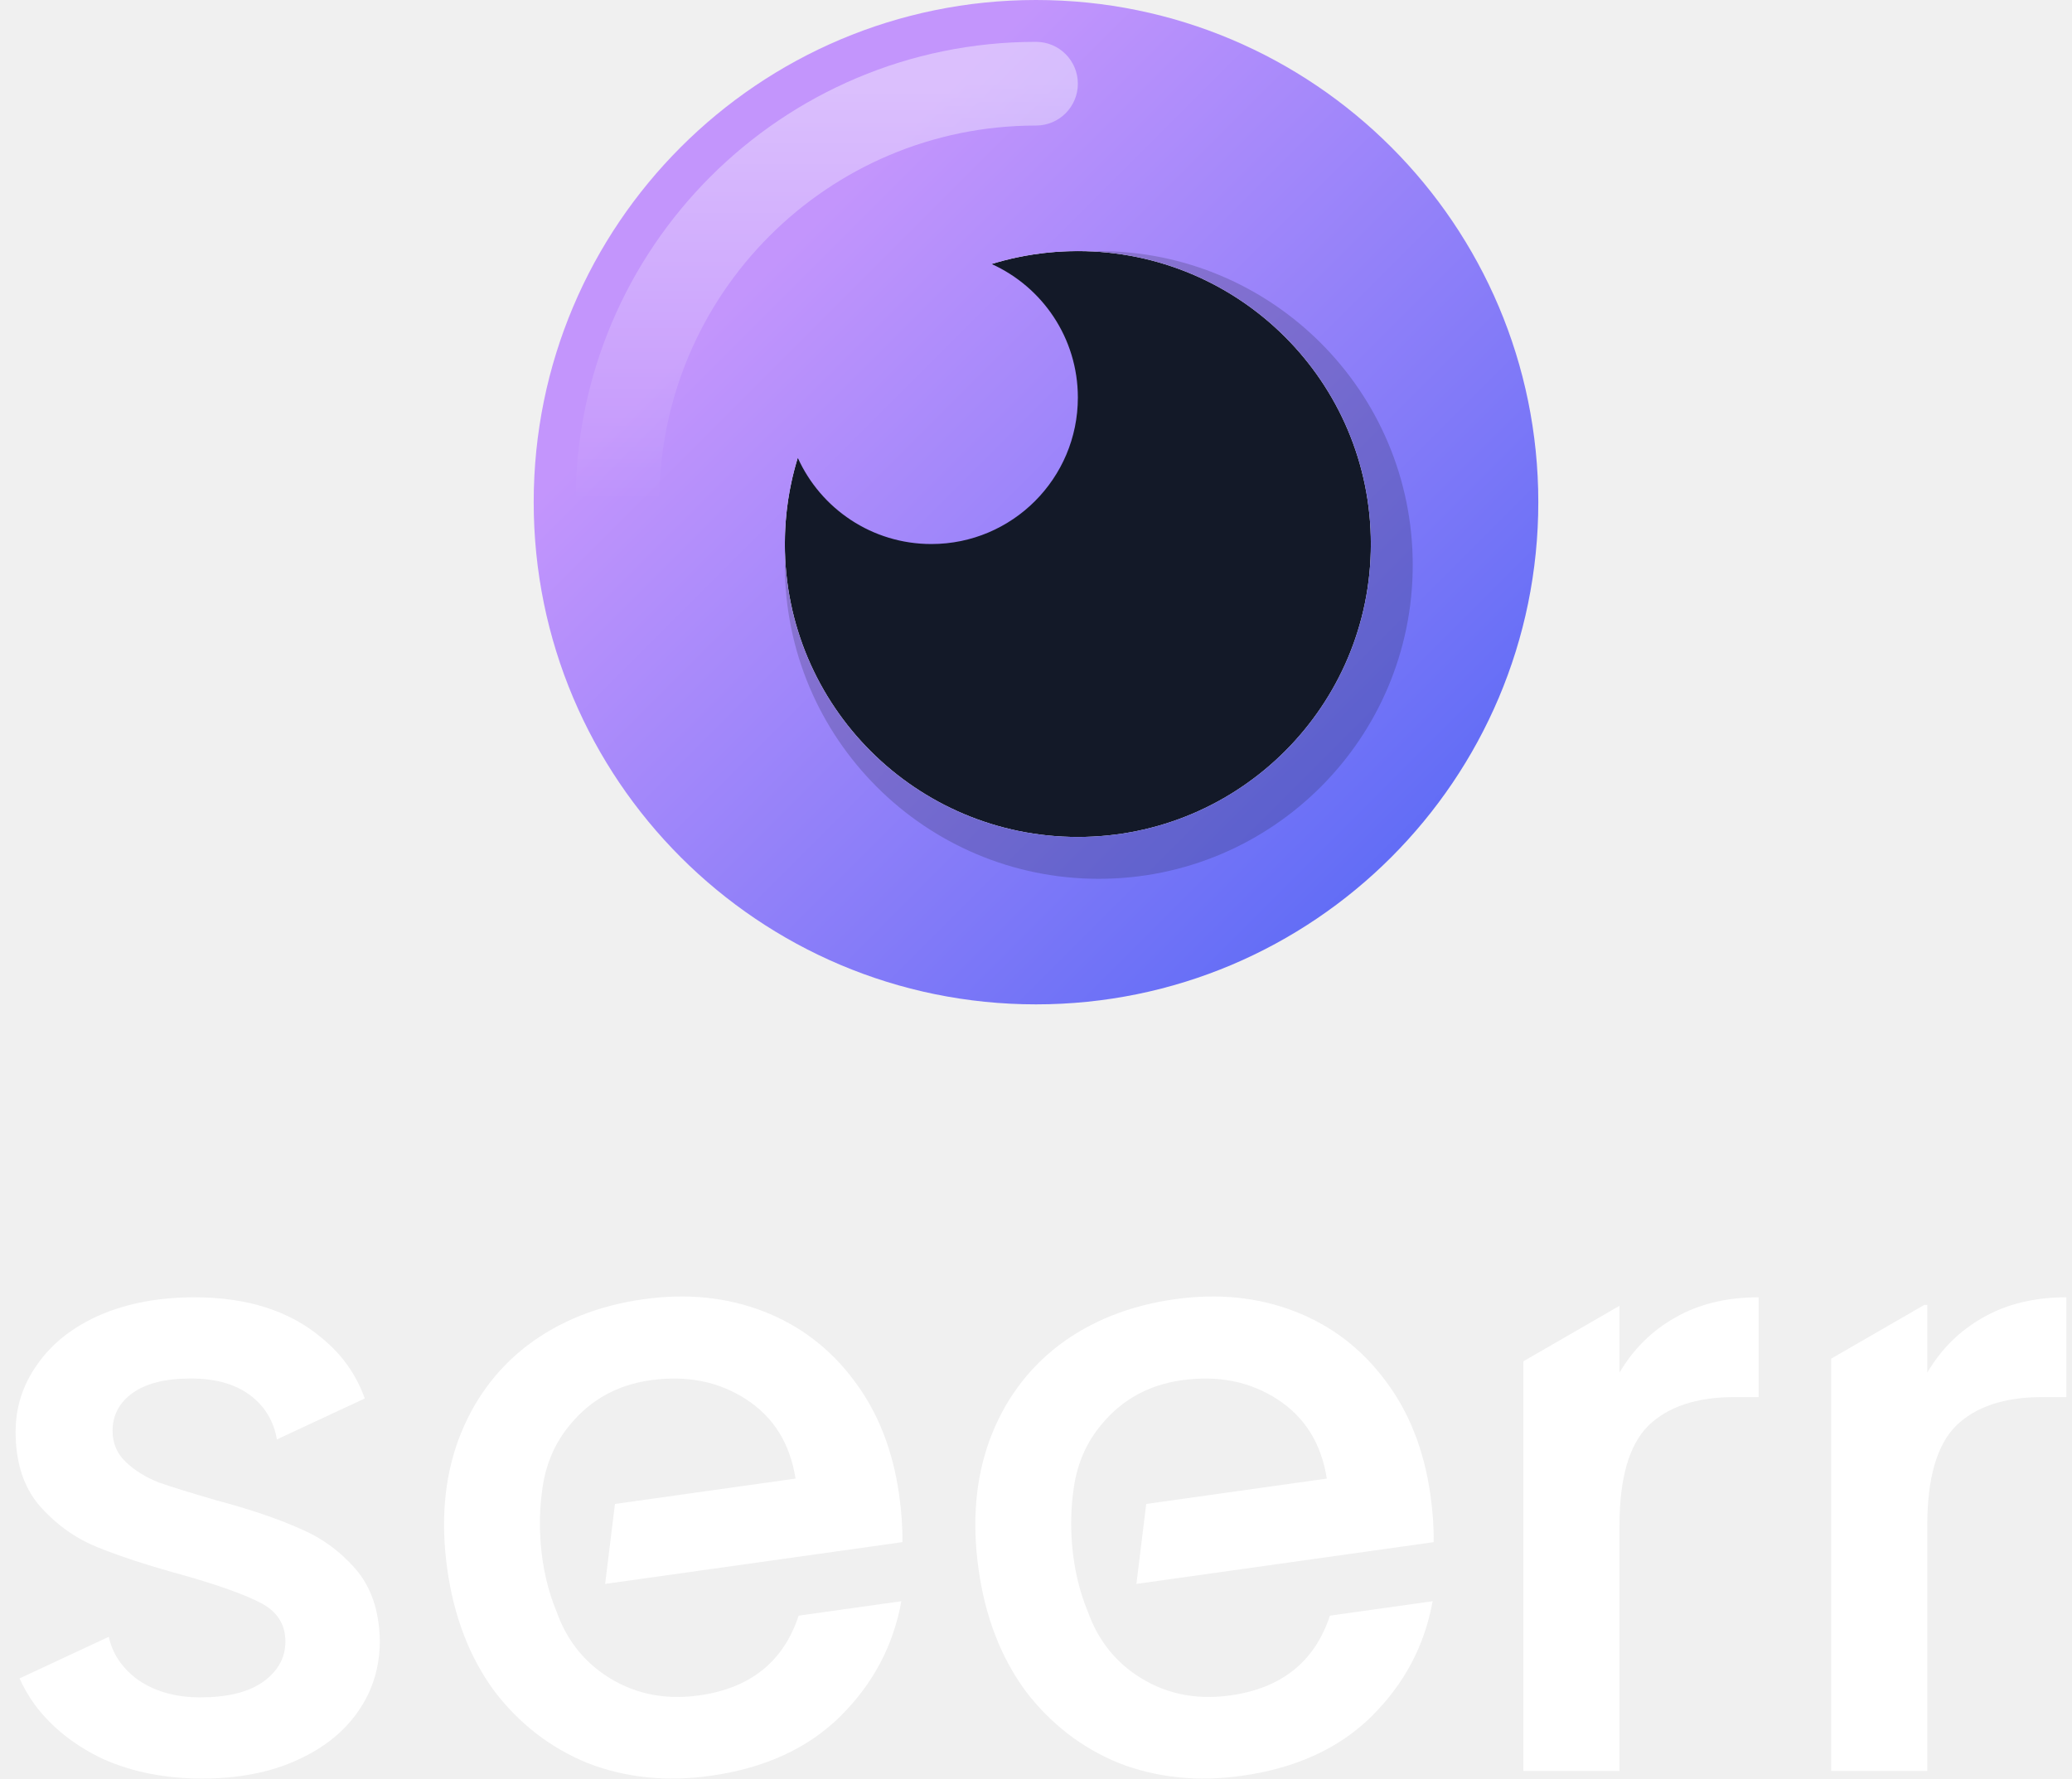
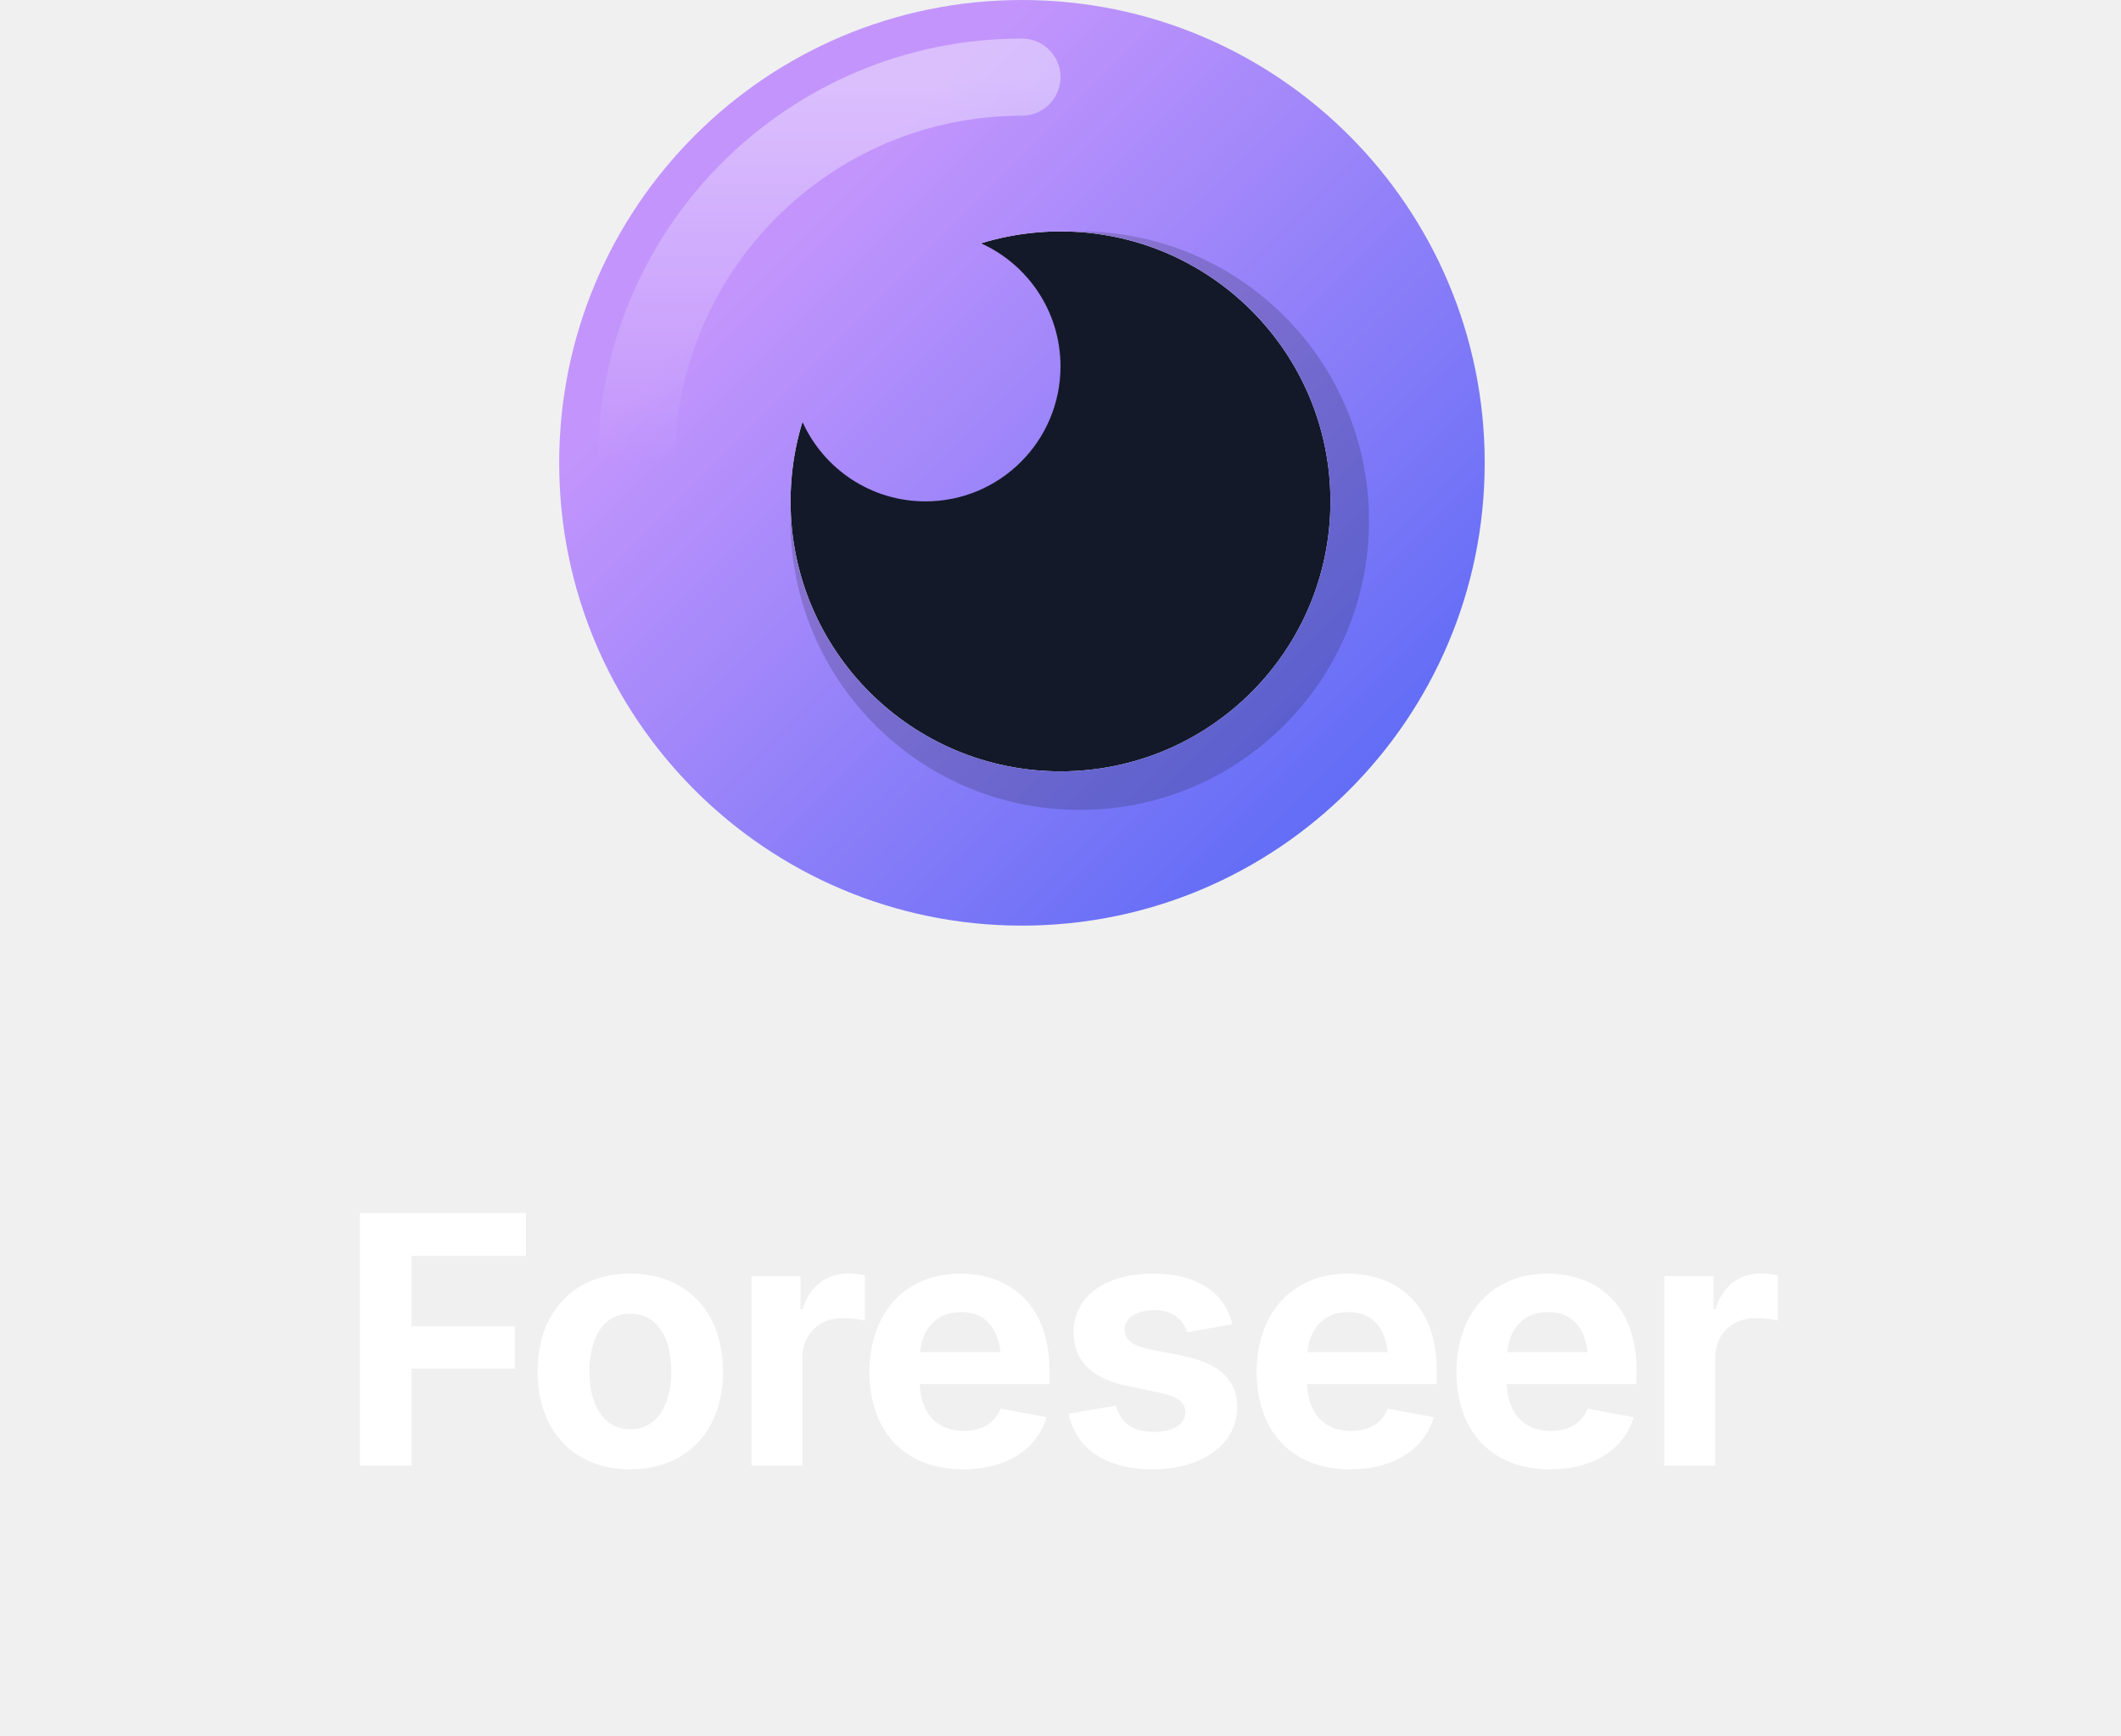
- <svg xmlns="http://www.w3.org/2000/svg" width="198" height="170" viewBox="0 0 198 170" fill="none">
-   <circle cx="103" cy="52" r="28" fill="#131928" />
-   <path fill-rule="evenodd" clip-rule="evenodd" d="M99 96C125.51 96 147 74.51 147 48C147 21.49 125.51 0 99 0C72.49 0 51 21.49 51 48C51 74.51 72.49 96 99 96ZM131 52C131 67.464 118.464 80 103 80C87.536 80 75 67.464 75 52C75 49.13 75.432 46.361 76.234 43.755C78.429 48.617 83.319 52 89 52C96.732 52 103 45.732 103 38C103 32.319 99.617 27.429 94.755 25.234C97.362 24.432 100.13 24 103 24C118.464 24 131 36.536 131 52Z" fill="url(#paint0_linear_311_206)" />
-   <path opacity="0.2" fill-rule="evenodd" clip-rule="evenodd" d="M131 52C131 67.464 118.464 80 103 80C87.864 80 75.533 67.99 75.017 52.979C75.006 53.318 75 53.658 75 54C75 70.569 88.431 84 105 84C121.569 84 135 70.569 135 54C135 37.431 121.569 24 105 24C104.66 24 104.321 24.006 103.983 24.017C118.992 24.535 131 36.865 131 52Z" fill="#131928" />
-   <path fill-rule="evenodd" clip-rule="evenodd" d="M99 12C79.118 12 63 28.118 63 48C63 50.209 61.209 52 59 52C56.791 52 55 50.209 55 48C55 23.7 74.7 4 99 4C101.209 4 103 5.791 103 8C103 10.209 101.209 12 99 12Z" fill="url(#paint1_linear_311_206)" />
-   <path fill-rule="evenodd" clip-rule="evenodd" d="M174.984 129.867V169.272H184.169V145.828C184.169 141.301 185.082 138.121 186.909 136.288C188.789 134.456 191.528 133.54 195.127 133.54H197.463V124C194.402 124 191.743 124.647 189.487 125.94C187.285 127.18 185.512 128.931 184.169 131.195V124.728H183.886L174.984 129.867Z" fill="white" />
-   <path fill-rule="evenodd" clip-rule="evenodd" d="M145.573 130.117V169.272H154.758V145.828C154.758 141.301 155.671 138.121 157.498 136.288C159.377 134.456 162.117 133.54 165.716 133.54H168.052V124C164.99 124 162.332 124.647 160.076 125.94C157.874 127.18 156.101 128.931 154.758 131.195V124.814L145.573 130.117Z" fill="white" />
-   <path fill-rule="evenodd" clip-rule="evenodd" d="M136.689 142.875C136.922 144.529 137.026 146.039 137 147.403L108.595 151.395L109.533 143.752L126.79 141.327C126.264 137.972 124.689 135.445 122.063 133.746C119.438 132.047 116.396 131.44 112.939 131.926C109.801 132.367 107.257 133.759 105.308 136.101C103.756 137.917 102.837 140.106 102.55 142.669C102.192 145.346 102.195 149.861 103.977 154.106C104.886 156.629 106.398 158.614 108.513 160.06C111.153 161.866 114.176 162.53 117.58 162.051C122.473 161.364 125.642 158.823 127.085 154.429L136.899 153.05C136.139 157.293 134.188 160.969 131.045 164.078C127.948 167.125 123.819 169.012 118.66 169.737C114.458 170.327 110.55 169.924 106.936 168.527C103.369 167.069 100.387 164.767 97.992 161.62C95.643 158.413 94.15 154.541 93.512 150.004C92.875 145.468 93.22 141.365 94.549 137.695C95.923 133.964 98.127 130.933 101.163 128.601C104.251 126.262 107.949 124.79 112.258 124.185C116.407 123.601 120.231 123.989 123.731 125.348C127.23 126.706 130.117 128.913 132.39 131.968C134.656 134.97 136.089 138.605 136.689 142.875Z" fill="white" />
-   <path fill-rule="evenodd" clip-rule="evenodd" d="M85.921 142.875C86.154 144.529 86.257 146.039 86.232 147.403L57.827 151.395L58.765 143.752L76.022 141.327C75.496 137.972 73.921 135.445 71.295 133.746C68.67 132.047 65.628 131.44 62.171 131.926C59.033 132.367 56.489 133.759 54.54 136.101C52.988 137.917 52.069 140.106 51.782 142.669C51.424 145.345 51.427 149.861 53.209 154.106C54.118 156.629 55.63 158.614 57.745 160.06C60.385 161.866 63.407 162.53 66.812 162.051C71.705 161.364 74.874 158.823 76.317 154.429L86.131 153.05C85.371 157.293 83.42 160.969 80.277 164.078C77.18 167.125 73.051 169.012 67.892 169.737C63.69 170.327 59.782 169.924 56.168 168.527C52.601 167.069 49.619 164.767 47.224 161.62C44.875 158.413 43.382 154.541 42.744 150.004C42.107 145.468 42.452 141.365 43.78 137.695C45.155 133.964 47.359 130.933 50.395 128.601C53.483 126.262 57.181 124.79 61.49 124.185C65.639 123.601 69.463 123.989 72.963 125.348C76.462 126.706 79.349 128.913 81.622 131.968C83.888 134.97 85.321 138.605 85.921 142.875Z" fill="white" />
-   <path fill-rule="evenodd" clip-rule="evenodd" d="M19.297 170C15.806 170 12.664 169.38 9.87 168.141C7.131 166.847 4.956 165.122 3.344 162.967C2.751 162.153 2.26 161.307 1.87 160.427L10.397 156.451C10.721 157.974 11.566 159.283 12.932 160.38C14.597 161.619 16.665 162.239 19.136 162.239C21.714 162.239 23.701 161.754 25.098 160.784C26.548 159.76 27.273 158.466 27.273 156.903C27.273 155.233 26.468 153.993 24.856 153.185C23.299 152.376 20.801 151.487 17.363 150.517C14.033 149.6 11.321 148.711 9.226 147.849C7.131 146.987 5.305 145.666 3.747 143.888C2.243 142.109 1.491 139.764 1.491 136.854C1.491 134.483 2.189 132.327 3.586 130.387C4.983 128.393 6.97 126.83 9.548 125.698C12.18 124.566 15.188 124 18.572 124C23.621 124 27.676 125.293 30.738 127.88C32.667 129.449 34.04 131.379 34.857 133.67L26.459 137.586C26.177 135.927 25.402 134.578 24.131 133.54C22.681 132.354 20.72 131.761 18.25 131.761C15.833 131.761 13.979 132.219 12.69 133.135C11.401 134.052 10.757 135.264 10.757 136.773C10.757 137.959 11.186 138.956 12.046 139.765C12.905 140.573 13.953 141.22 15.188 141.705C16.423 142.136 18.25 142.702 20.667 143.402C23.89 144.265 26.521 145.154 28.562 146.07C30.657 146.933 32.457 148.226 33.961 149.951C35.465 151.675 36.243 153.966 36.297 156.822C36.297 159.356 35.599 161.619 34.202 163.613C32.806 165.608 30.819 167.17 28.24 168.302C25.716 169.434 22.735 170 19.297 170Z" fill="white" />
+ <svg xmlns="http://www.w3.org/2000/svg" width="220" height="180" viewBox="0 0 220 180" fill="none">
+   <circle cx="110" cy="52" r="28" fill="#131928" />
+   <path fill-rule="evenodd" clip-rule="evenodd" d="M106 96C132.51 96 154 74.51 154 48C154 21.49 132.51 0 106 0C79.49 0 58 21.49 58 48C58 74.51 79.49 96 106 96ZM138 52C138 67.464 125.464 80 110 80C94.536 80 82 67.464 82 52C82 49.13 82.432 46.361 83.234 43.755C85.429 48.617 90.319 52 96 52C103.732 52 110 45.732 110 38C110 32.319 106.617 27.429 101.755 25.234C104.362 24.432 107.13 24 110 24C125.464 24 138 36.536 138 52Z" fill="url(#foreseer_stacked_grad0)" />
+   <path opacity="0.2" fill-rule="evenodd" clip-rule="evenodd" d="M138 52C138 67.464 125.464 80 110 80C94.864 80 82.533 67.99 82.017 52.979C82.006 53.318 82 53.658 82 54C82 70.569 95.431 84 112 84C128.569 84 142 70.569 142 54C142 37.431 128.569 24 112 24C111.66 24 111.321 24.006 110.983 24.017C125.992 24.535 138 36.865 138 52Z" fill="#131928" />
+   <path fill-rule="evenodd" clip-rule="evenodd" d="M106 12C86.118 12 70 28.118 70 48C70 50.209 68.209 52 66 52C63.791 52 62 50.209 62 48C62 23.7 81.7 4 106 4C108.209 4 110 5.791 110 8C110 10.209 108.209 12 106 12Z" fill="url(#foreseer_stacked_grad1)" />
+   <text x="110" y="152" fill="white" font-family="Inter, ui-sans-serif, system-ui, -apple-system, Segoe UI, sans-serif" font-size="36" font-weight="700" letter-spacing="-0.02em" text-anchor="middle">Foreseer</text>
  <defs>
-     <linearGradient id="paint0_linear_311_206" x1="99" y1="-2.07126e-06" x2="168.5" y2="69.5" gradientUnits="userSpaceOnUse">
+     <linearGradient id="foreseer_stacked_grad0" x1="106" y1="-2.07126e-06" x2="175.5" y2="69.5" gradientUnits="userSpaceOnUse">
      <stop stop-color="#C395FC" />
      <stop offset="1" stop-color="#4F65F5" />
    </linearGradient>
-     <linearGradient id="paint1_linear_311_206" x1="79" y1="8" x2="79" y2="48" gradientUnits="userSpaceOnUse">
+     <linearGradient id="foreseer_stacked_grad1" x1="86" y1="8" x2="86" y2="48" gradientUnits="userSpaceOnUse">
      <stop stop-color="white" stop-opacity="0.4" />
      <stop offset="1" stop-color="white" stop-opacity="0" />
    </linearGradient>
  </defs>
</svg>
